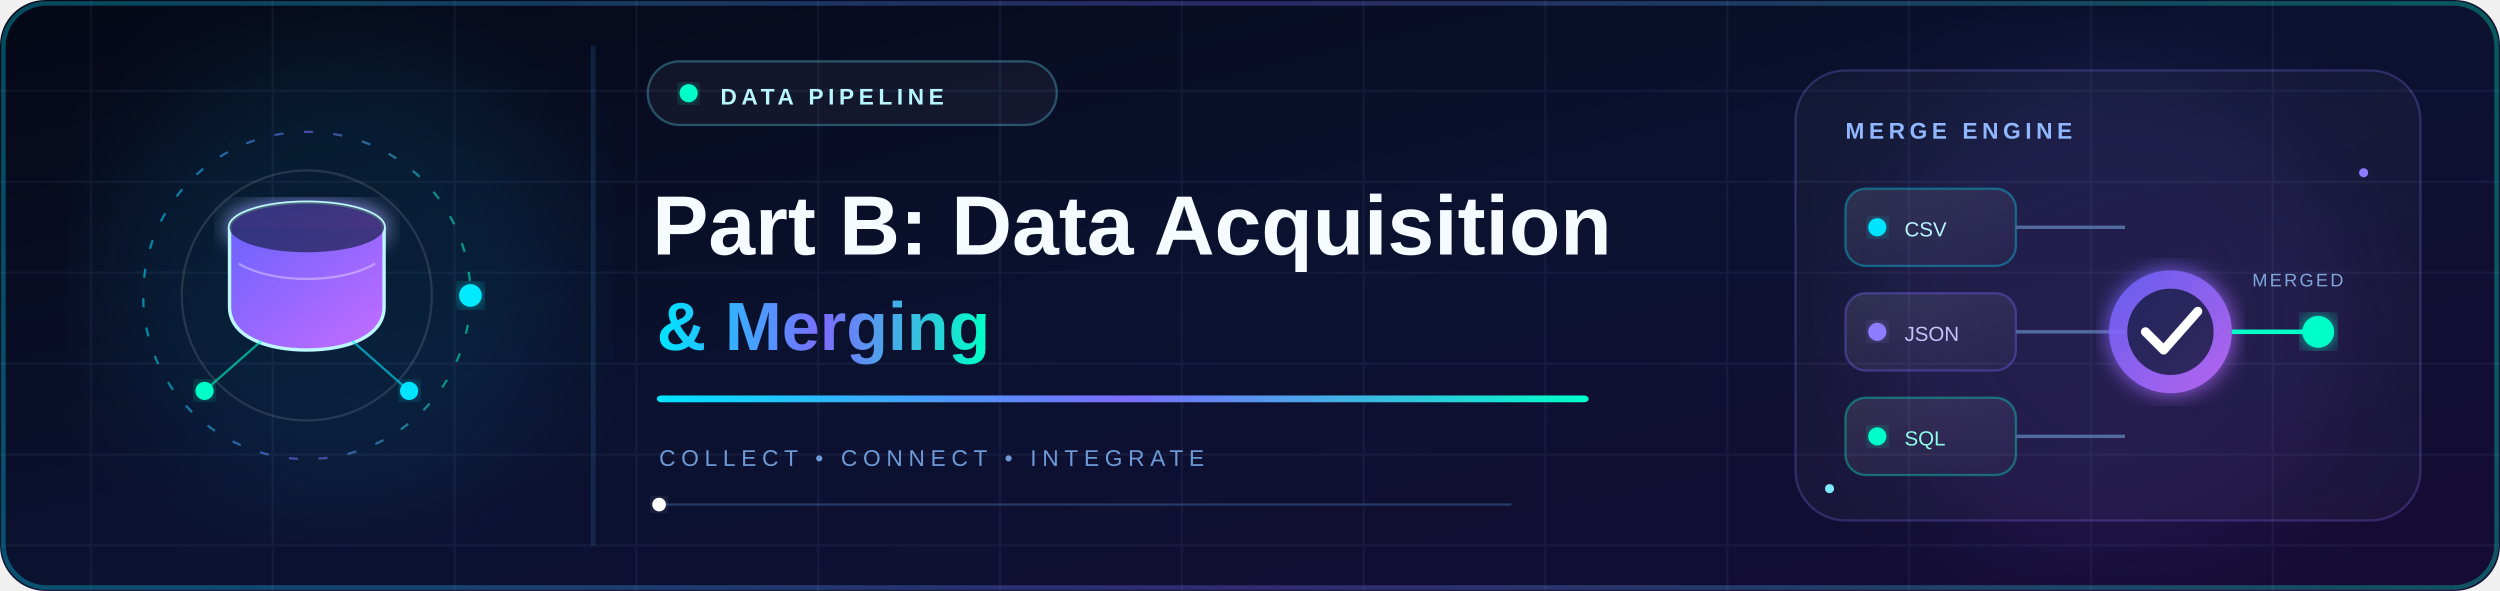
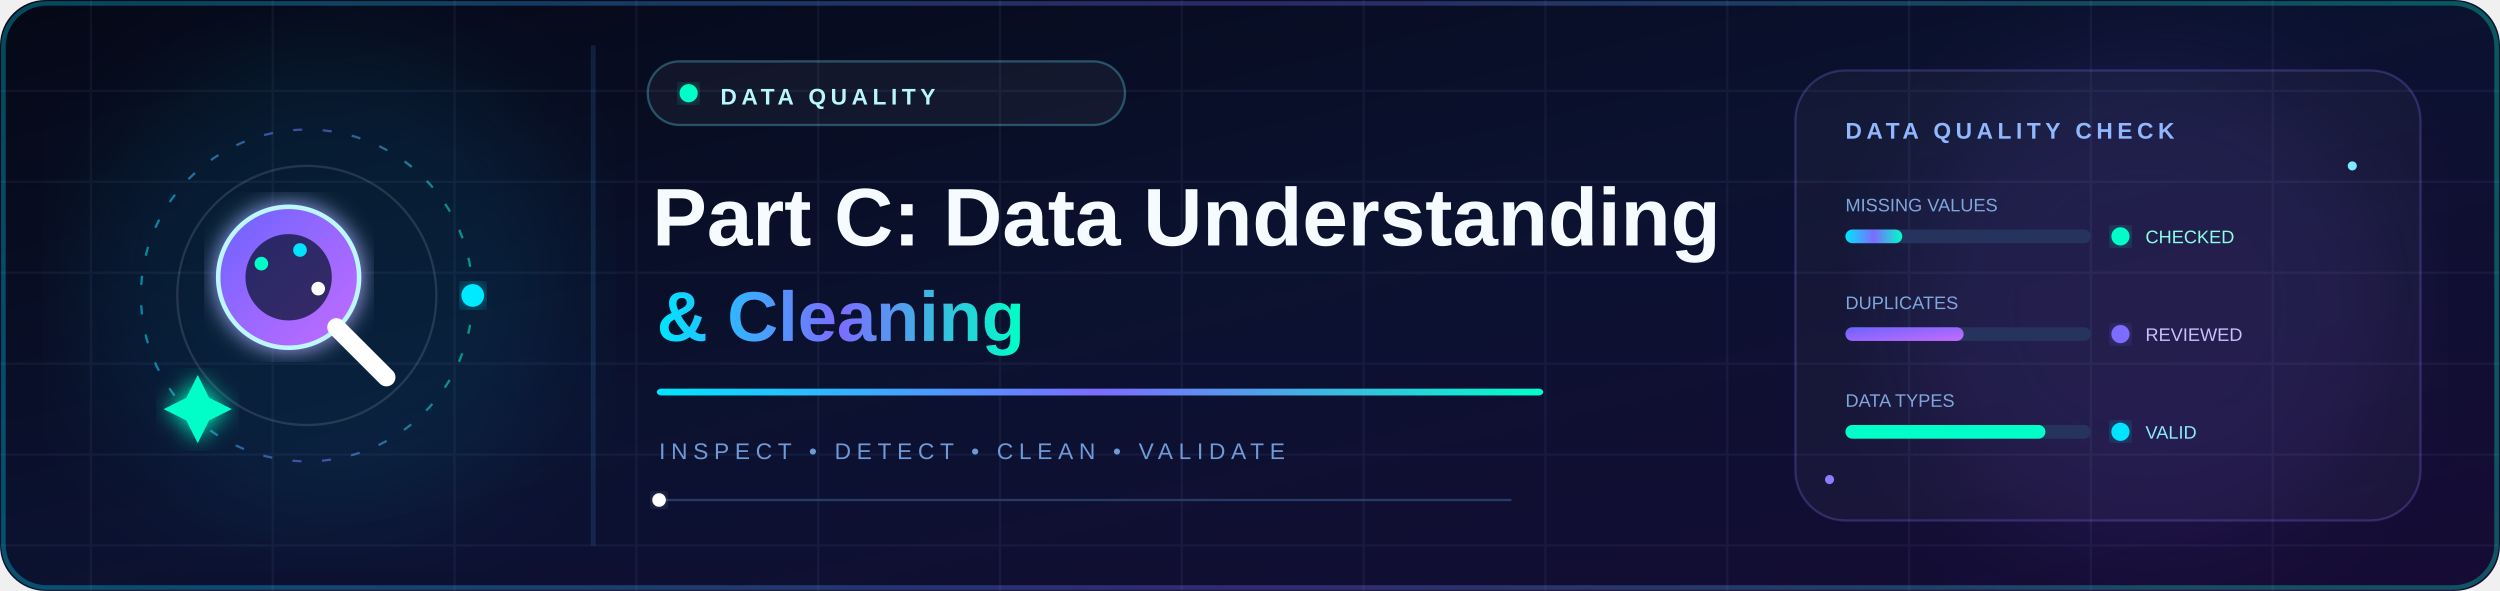
<svg xmlns="http://www.w3.org/2000/svg" width="1100" height="260" viewBox="0 0 1100 260">
  <defs>
    <linearGradient id="bg" x1="0" y1="0" x2="1" y2="1">
      <stop offset="0%" stop-color="#050816" />
      <stop offset="48%" stop-color="#0b1230" />
      <stop offset="100%" stop-color="#160b35" />
    </linearGradient>
    <linearGradient id="accent" x1="0" y1="0" x2="1" y2="0">
      <stop offset="0%" stop-color="#00e5ff" />
      <stop offset="50%" stop-color="#7c6cff" />
      <stop offset="100%" stop-color="#00ffc8" />
    </linearGradient>
    <linearGradient id="violet" x1="0" y1="0" x2="1" y2="1">
      <stop offset="0%" stop-color="#6c63ff" />
      <stop offset="100%" stop-color="#c56cff" />
    </linearGradient>
    <linearGradient id="glass" x1="0" y1="0" x2="1" y2="1">
      <stop offset="0%" stop-color="#ffffff" stop-opacity=".10" />
      <stop offset="100%" stop-color="#ffffff" stop-opacity=".025" />
    </linearGradient>
    <filter id="glow">
      <feGaussianBlur stdDeviation="5" result="blur" />
      <feMerge>
        <feMergeNode in="blur" />
        <feMergeNode in="SourceGraphic" />
      </feMerge>
    </filter>
    <filter id="bigGlow">
      <feGaussianBlur stdDeviation="22" />
    </filter>
    <clipPath id="clip">
      <rect width="1100" height="260" rx="20" />
    </clipPath>
  </defs>
  <rect width="1100" height="260" rx="20" fill="url(#bg)" />
  <g clip-path="url(#clip)">
-     <circle cx="150" cy="120" r="100" fill="#00d9ff" opacity=".08" filter="url(#bigGlow)">
+     <circle cx="145" cy="125" r="105" fill="#00d9ff" opacity=".08" filter="url(#bigGlow)">
      <animate attributeName="r" values="80;120;80" dur="5s" repeatCount="indefinite" />
    </circle>
-     <circle cx="930" cy="140" r="110" fill="#8a5cff" opacity=".10" filter="url(#bigGlow)">
-       <animate attributeName="cx" values="880;960;880" dur="7s" repeatCount="indefinite" />
+     <circle cx="945" cy="135" r="110" fill="#8a5cff" opacity=".10" filter="url(#bigGlow)">
+       <animate attributeName="cx" values="890;970;890" dur="7s" repeatCount="indefinite" />
    </circle>
    <g stroke="#8090c9" stroke-width="1" opacity=".08">
      <path d="M0 40H1100" />
      <path d="M0 80H1100" />
      <path d="M0 120H1100" />
      <path d="M0 160H1100" />
      <path d="M0 200H1100" />
      <path d="M0 240H1100" />
      <path d="M40 0V260" />
      <path d="M120 0V260" />
      <path d="M200 0V260" />
      <path d="M280 0V260" />
      <path d="M360 0V260" />
      <path d="M440 0V260" />
      <path d="M520 0V260" />
      <path d="M600 0V260" />
      <path d="M680 0V260" />
      <path d="M760 0V260" />
      <path d="M840 0V260" />
      <path d="M920 0V260" />
      <path d="M1000 0V260" />
    </g>
    <g transform="translate(135 130)">
-       <circle r="72" fill="none" stroke="url(#accent)" stroke-width="1" stroke-dasharray="4 9" opacity=".55">
+       <circle r="73" fill="none" stroke="url(#accent)" stroke-width="1" stroke-dasharray="4 9" opacity=".55">
        <animateTransform attributeName="transform" type="rotate" from="0" to="360" dur="15s" repeatCount="indefinite" />
      </circle>
-       <circle r="55" fill="none" stroke="#ffffff" stroke-opacity=".12" />
-       <circle cx="72" cy="0" r="5" fill="#00eaff" filter="url(#glow)">
+       <circle r="57" fill="none" stroke="#ffffff" stroke-opacity=".12" />
+       <circle cx="73" cy="0" r="5" fill="#00eaff" filter="url(#glow)">
        <animateTransform attributeName="transform" type="rotate" from="0" to="360" dur="5s" repeatCount="indefinite" />
      </circle>
-       <ellipse cx="0" cy="-30" rx="34" ry="11" fill="url(#violet)" stroke="#bdf7ff" stroke-width="1.5" filter="url(#glow)" />
-       <path d="M-34-30V5                C-34 18-18 24 0 24                C18 24 34 18 34 5                V-30" fill="url(#violet)" stroke="#bdf7ff" stroke-width="1.5" />
-       <ellipse cx="0" cy="-30" rx="34" ry="11" fill="#111a3c" opacity=".65" />
-       <path d="M-30-14                C-15-5 15-5 30-14" fill="none" stroke="#ffffff" stroke-opacity=".35" />
-       <circle cx="-45" cy="42" r="4" fill="#00ffc8" filter="url(#glow)" />
-       <circle cx="45" cy="42" r="4" fill="#00e5ff" filter="url(#glow)" />
-       <path d="M-45 42L-20 20" stroke="#00ffc8" stroke-width="1" opacity=".6" />
-       <path d="M45 42L20 20" stroke="#00e5ff" stroke-width="1" opacity=".6" />
+       <circle cx="-8" cy="-8" r="31" fill="url(#violet)" stroke="#bdf7ff" stroke-width="2" filter="url(#glow)" />
+       <circle cx="-8" cy="-8" r="19" fill="#07102d" opacity=".72" />
+       <path d="M13 14L35 36" stroke="#ffffff" stroke-width="8" stroke-linecap="round" />
+       <circle cx="-20" cy="-14" r="3" fill="#00ffc8" />
+       <circle cx="-3" cy="-20" r="3" fill="#00e5ff" />
+       <circle cx="5" cy="-3" r="3" fill="#ffffff" />
+       <path d="M-48 35L-43 45L-33 50L-43 55L-48 65L-53 55L-63 50L-53 45Z" fill="#00ffc8" filter="url(#glow)">
+         <animate attributeName="opacity" values=".3;1;.3" dur="2s" repeatCount="indefinite" />
+       </path>
    </g>
    <g transform="translate(275 0)">
-       <rect x="10" y="27" width="180" height="28" rx="14" fill="#ffffff" fill-opacity=".045" stroke="#66eaff" stroke-opacity=".3" />
+       <rect x="10" y="27" width="210" height="28" rx="14" fill="#ffffff" fill-opacity=".045" stroke="#66eaff" stroke-opacity=".3" />
      <circle cx="28" cy="41" r="4" fill="#00ffc8" filter="url(#glow)">
        <animate attributeName="opacity" values=".3;1;.3" dur="1.5s" repeatCount="indefinite" />
      </circle>
      <text x="42" y="46" font-family="Segoe UI,Arial" font-size="10" font-weight="700" letter-spacing="2" fill="#b9f7ff">
-         DATA PIPELINE
+         DATA QUALITY
      </text>
-       <text x="12" y="112" font-family="Segoe UI,Arial,sans-serif" font-size="37" font-weight="800" fill="#f5fbff">
+       <text x="12" y="108" font-family="Segoe UI,Arial,sans-serif" font-size="36" font-weight="800" fill="#f5fbff">

-         Part B: Data Acquisition
+         Part C: Data Understanding

        <animate attributeName="opacity" values="0;1" dur="1.2s" fill="freeze" />
      </text>
-       <text x="14" y="154" font-family="Segoe UI,Arial,sans-serif" font-size="30" font-weight="700" fill="url(#accent)">
+       <text x="14" y="150" font-family="Segoe UI,Arial,sans-serif" font-size="31" font-weight="700" fill="url(#accent)">

-         &amp; Merging
+         &amp; Cleaning

-         <animate attributeName="opacity" values="0;1" dur="1.7s" fill="freeze" />
+         <animate attributeName="opacity" values="0;1" dur="1.6s" fill="freeze" />
      </text>
-       <rect x="14" y="174" width="410" height="3" rx="2" fill="url(#accent)">
-         <animate attributeName="width" values="0;410" dur="1.4s" fill="freeze" />
+       <rect x="14" y="171" width="390" height="3" rx="2" fill="url(#accent)">
+         <animate attributeName="width" values="0;390" dur="1.3s" fill="freeze" />
      </rect>
-       <text x="15" y="205" font-family="Segoe UI,Arial" font-size="10" letter-spacing="2.5" fill="#6e9bd8">
+       <text x="15" y="202" font-family="Segoe UI,Arial" font-size="10" letter-spacing="2.5" fill="#6e9bd8">

-         COLLECT  •  CONNECT  •  INTEGRATE
- 
+         INSPECT  •  DETECT  •  CLEAN  •  VALIDATE
      </text>
-       <path d="M15 222H390" stroke="#263b69" stroke-width="1" />
-       <circle cx="15" cy="222" r="3" fill="#ffffff" filter="url(#glow)">
+       <path d="M15 220H390" stroke="#263b69" stroke-width="1" />
+       <circle cx="15" cy="220" r="3" fill="#ffffff" filter="url(#glow)">
        <animate attributeName="cx" values="15;390;15" dur="3.5s" repeatCount="indefinite" />
      </circle>
    </g>
    <g transform="translate(790 31)">
      <rect width="275" height="198" rx="22" fill="#ffffff" fill-opacity=".035" stroke="#8e7aff" stroke-opacity=".25" />
      <text x="22" y="30" font-family="Segoe UI,Arial" font-size="10" font-weight="700" letter-spacing="2" fill="#91b8ff">
-         MERGE ENGINE
+         DATA QUALITY CHECK
      </text>
-       <rect x="22" y="52" width="75" height="34" rx="9" fill="url(#glass)" stroke="#00e5ff" stroke-opacity=".35" />
-       <circle cx="36" cy="69" r="4" fill="#00e5ff" filter="url(#glow)" />
-       <text x="48" y="73" font-family="Segoe UI,Arial" font-size="9" fill="#b9f7ff">
-         CSV
+       <text x="22" y="62" font-family="Segoe UI,Arial" font-size="8" fill="#7fa7dc">
+         MISSING VALUES
      </text>
-       <rect x="22" y="98" width="75" height="34" rx="9" fill="url(#glass)" stroke="#7c6cff" stroke-opacity=".35" />
-       <circle cx="36" cy="115" r="4" fill="#8d7cff" filter="url(#glow)" />
-       <text x="48" y="119" font-family="Segoe UI,Arial" font-size="9" fill="#c9c1ff">
-         JSON
+       <rect x="22" y="70" width="108" height="6" rx="3" fill="#26345d" />
+       <rect x="22" y="70" width="25" height="6" rx="3" fill="url(#accent)">
+         <animate attributeName="width" values="0;25" dur="1.4s" fill="freeze" />
+       </rect>
+       <circle cx="143" cy="73" r="4" fill="#00ffc8" filter="url(#glow)" />
+       <text x="154" y="76" font-family="Segoe UI,Arial" font-size="8" fill="#8dffe9">
+         CHECKED
      </text>
-       <rect x="22" y="144" width="75" height="34" rx="9" fill="url(#glass)" stroke="#00ffc8" stroke-opacity=".35" />
-       <circle cx="36" cy="161" r="4" fill="#00ffc8" filter="url(#glow)" />
-       <text x="48" y="165" font-family="Segoe UI,Arial" font-size="9" fill="#8dffe9">
-         SQL
+       <text x="22" y="105" font-family="Segoe UI,Arial" font-size="8" fill="#7fa7dc">
+         DUPLICATES
      </text>
-       <path d="M97 69H145                M97 115H145                M97 161H145" stroke="#526b9f" stroke-width="1.5" />
-       <circle cx="165" cy="115" r="27" fill="url(#violet)" opacity=".9" filter="url(#glow)" />
-       <circle cx="165" cy="115" r="19" fill="#09132f" opacity=".75" />
-       <path d="M154 115L162 123L177 106" fill="none" stroke="#ffffff" stroke-width="4" stroke-linecap="round" stroke-linejoin="round" />
-       <path d="M192 115H225" stroke="#00ffc8" stroke-width="2" />
-       <circle cx="230" cy="115" r="7" fill="#00ffc8" filter="url(#glow)" />
-       <text x="201" y="95" font-family="Segoe UI,Arial" font-size="8" letter-spacing="1" fill="#7fa7dc">
-         MERGED
+       <rect x="22" y="113" width="108" height="6" rx="3" fill="#26345d" />
+       <rect x="22" y="113" width="52" height="6" rx="3" fill="url(#violet)">
+         <animate attributeName="width" values="0;52" dur="1.7s" fill="freeze" />
+       </rect>
+       <circle cx="143" cy="116" r="4" fill="#7c6cff" filter="url(#glow)" />
+       <text x="154" y="119" font-family="Segoe UI,Arial" font-size="8" fill="#c9c1ff">
+         REVIEWED
      </text>
-       <circle cx="15" cy="184" r="2" fill="#7eeaff">
-         <animate attributeName="cy" values="184;165;184" dur="3s" repeatCount="indefinite" />
+       <text x="22" y="148" font-family="Segoe UI,Arial" font-size="8" fill="#7fa7dc">
+         DATA TYPES
+       </text>
+       <rect x="22" y="156" width="108" height="6" rx="3" fill="#26345d" />
+       <rect x="22" y="156" width="88" height="6" rx="3" fill="#00ffc8">
+         <animate attributeName="width" values="0;88" dur="1.9s" fill="freeze" />
+       </rect>
+       <circle cx="143" cy="159" r="4" fill="#00e5ff" filter="url(#glow)" />
+       <text x="154" y="162" font-family="Segoe UI,Arial" font-size="8" fill="#8deaff">
+         VALID
+       </text>
+       <circle cx="245" cy="42" r="2" fill="#7eeaff">
+         <animate attributeName="cy" values="42;62;42" dur="3s" repeatCount="indefinite" />
      </circle>
-       <circle cx="250" cy="45" r="2" fill="#8d7cff">
-         <animate attributeName="cy" values="45;65;45" dur="4s" repeatCount="indefinite" />
+       <circle cx="15" cy="180" r="2" fill="#8d7cff">
+         <animate attributeName="cy" values="180;160;180" dur="4s" repeatCount="indefinite" />
      </circle>
    </g>
    <rect x="260" y="20" width="2" height="220" fill="url(#accent)" opacity=".15">
      <animate attributeName="x" values="250;790;250" dur="7s" repeatCount="indefinite" />
    </rect>
    <rect x="1.5" y="1.5" width="1097" height="257" rx="19" fill="none" stroke="url(#accent)" stroke-opacity=".3" stroke-width="2" />
  </g>
</svg>
